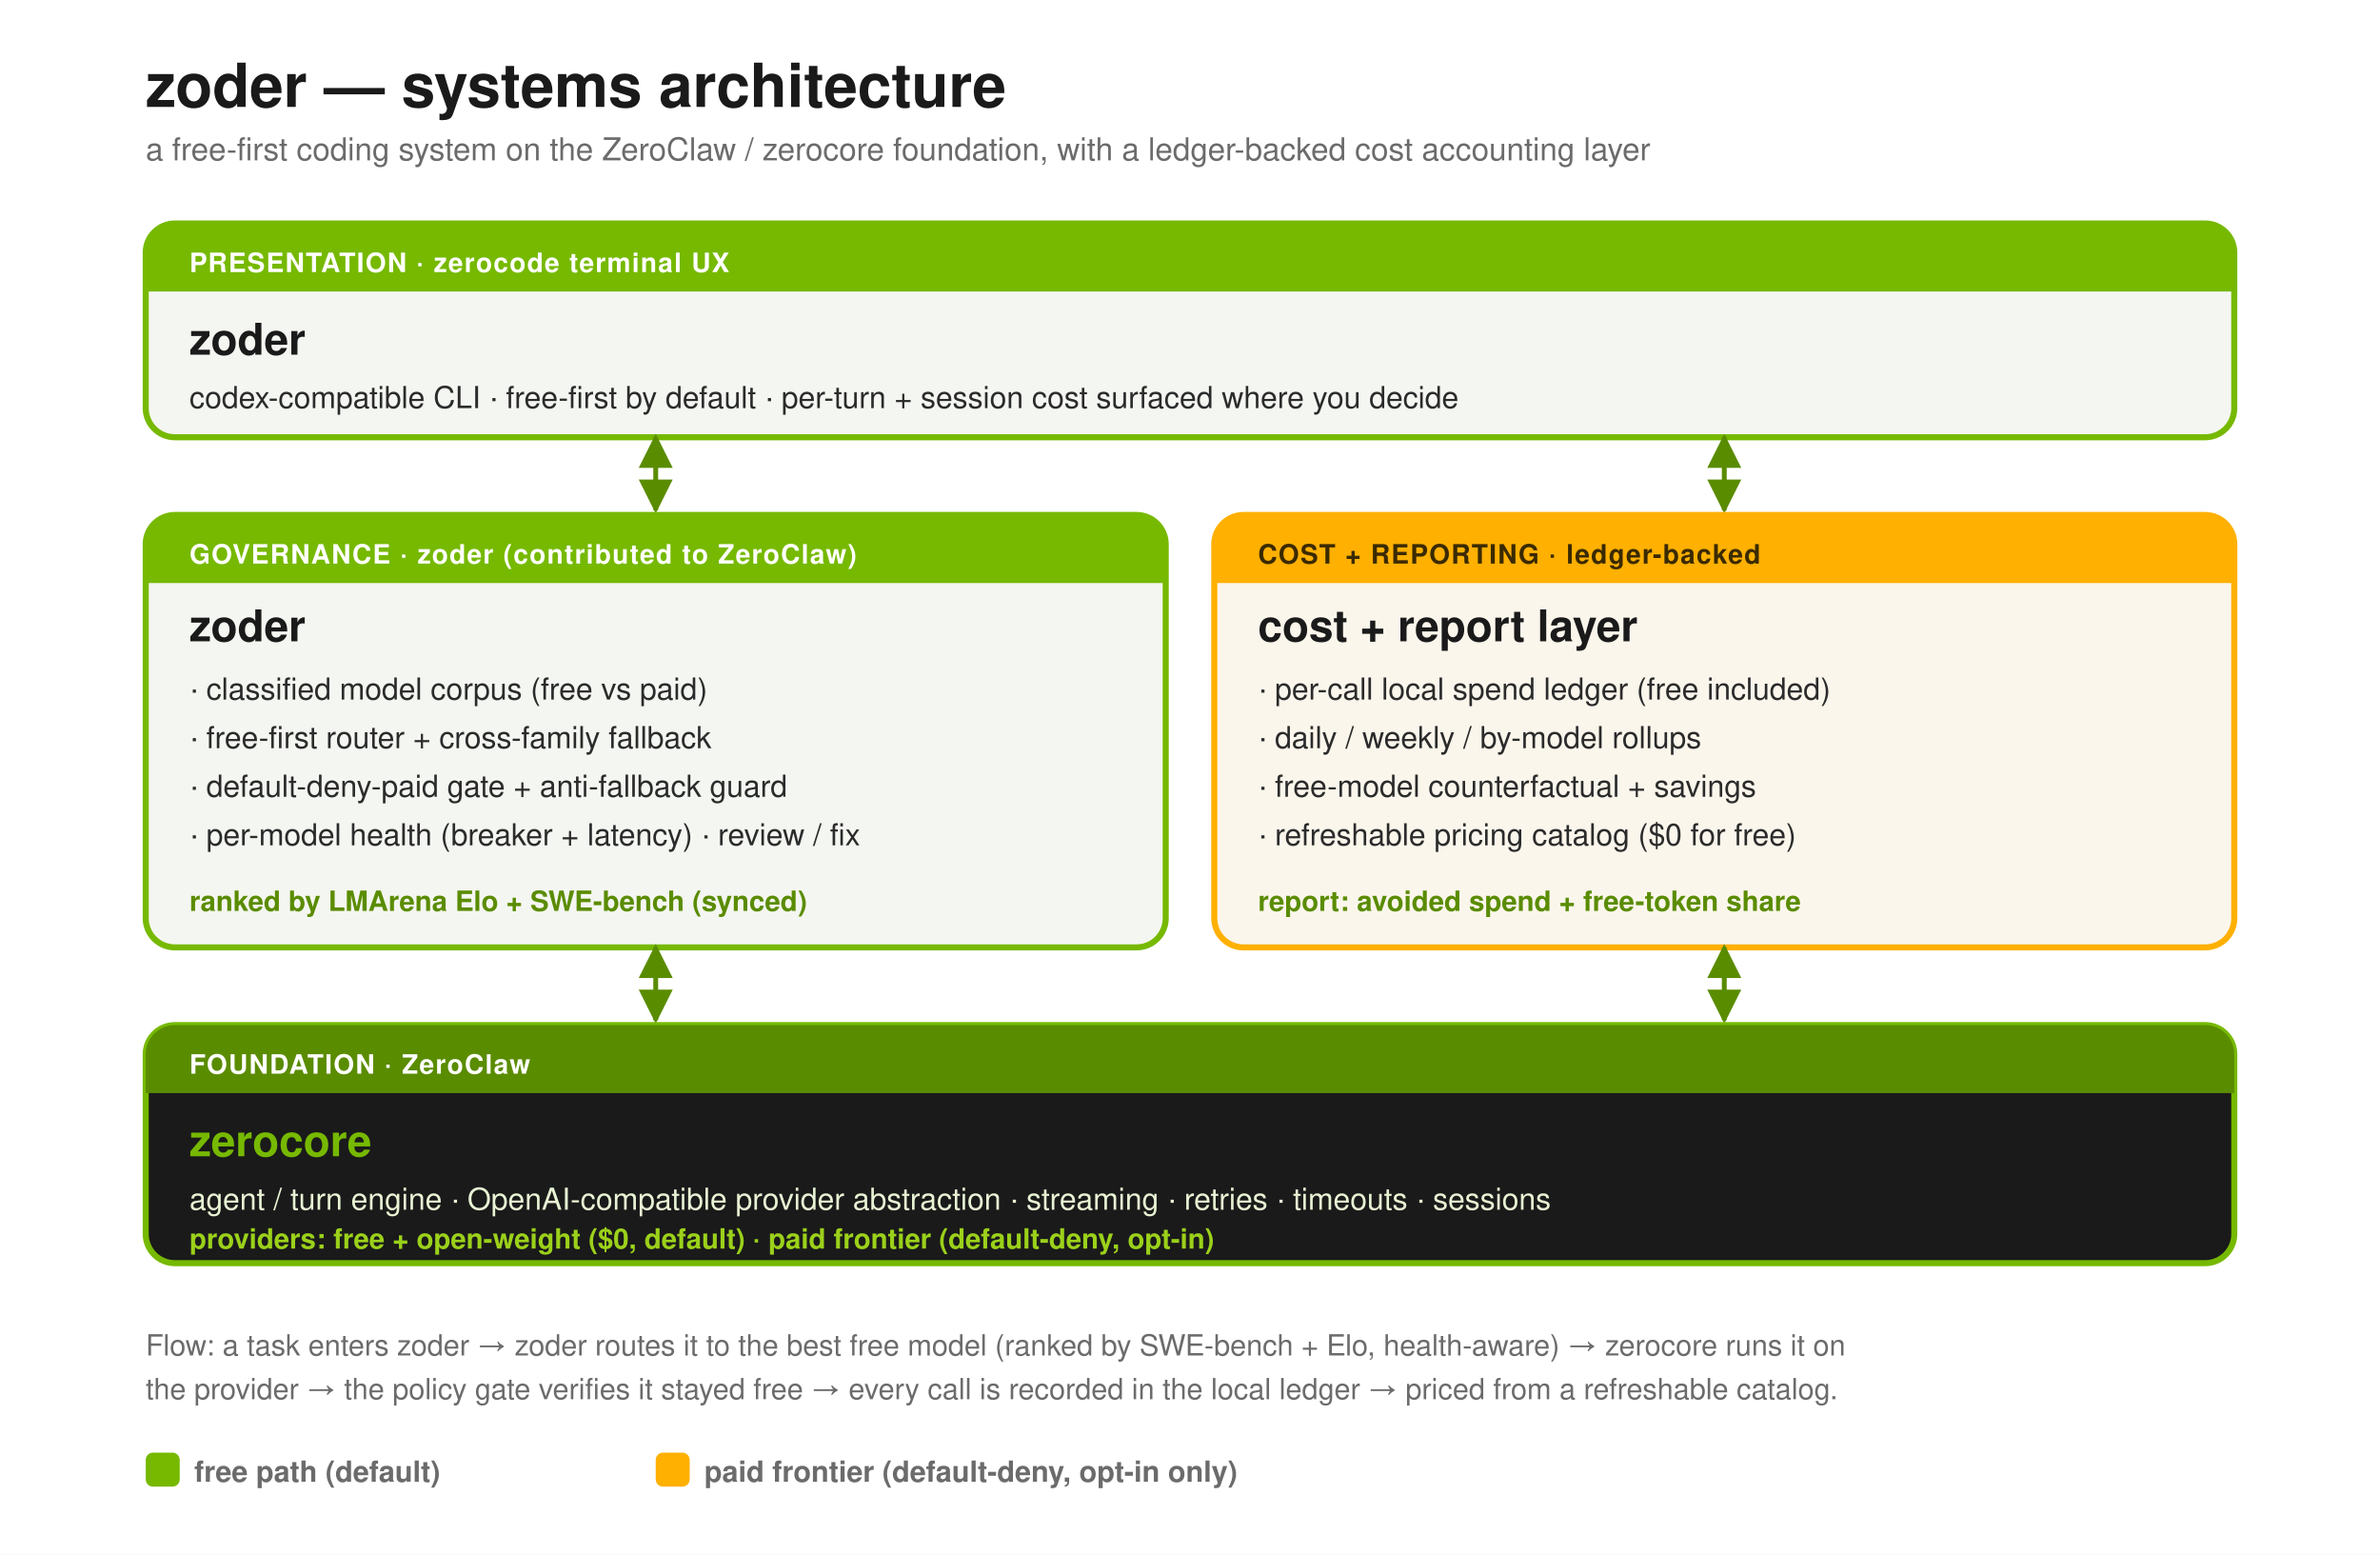
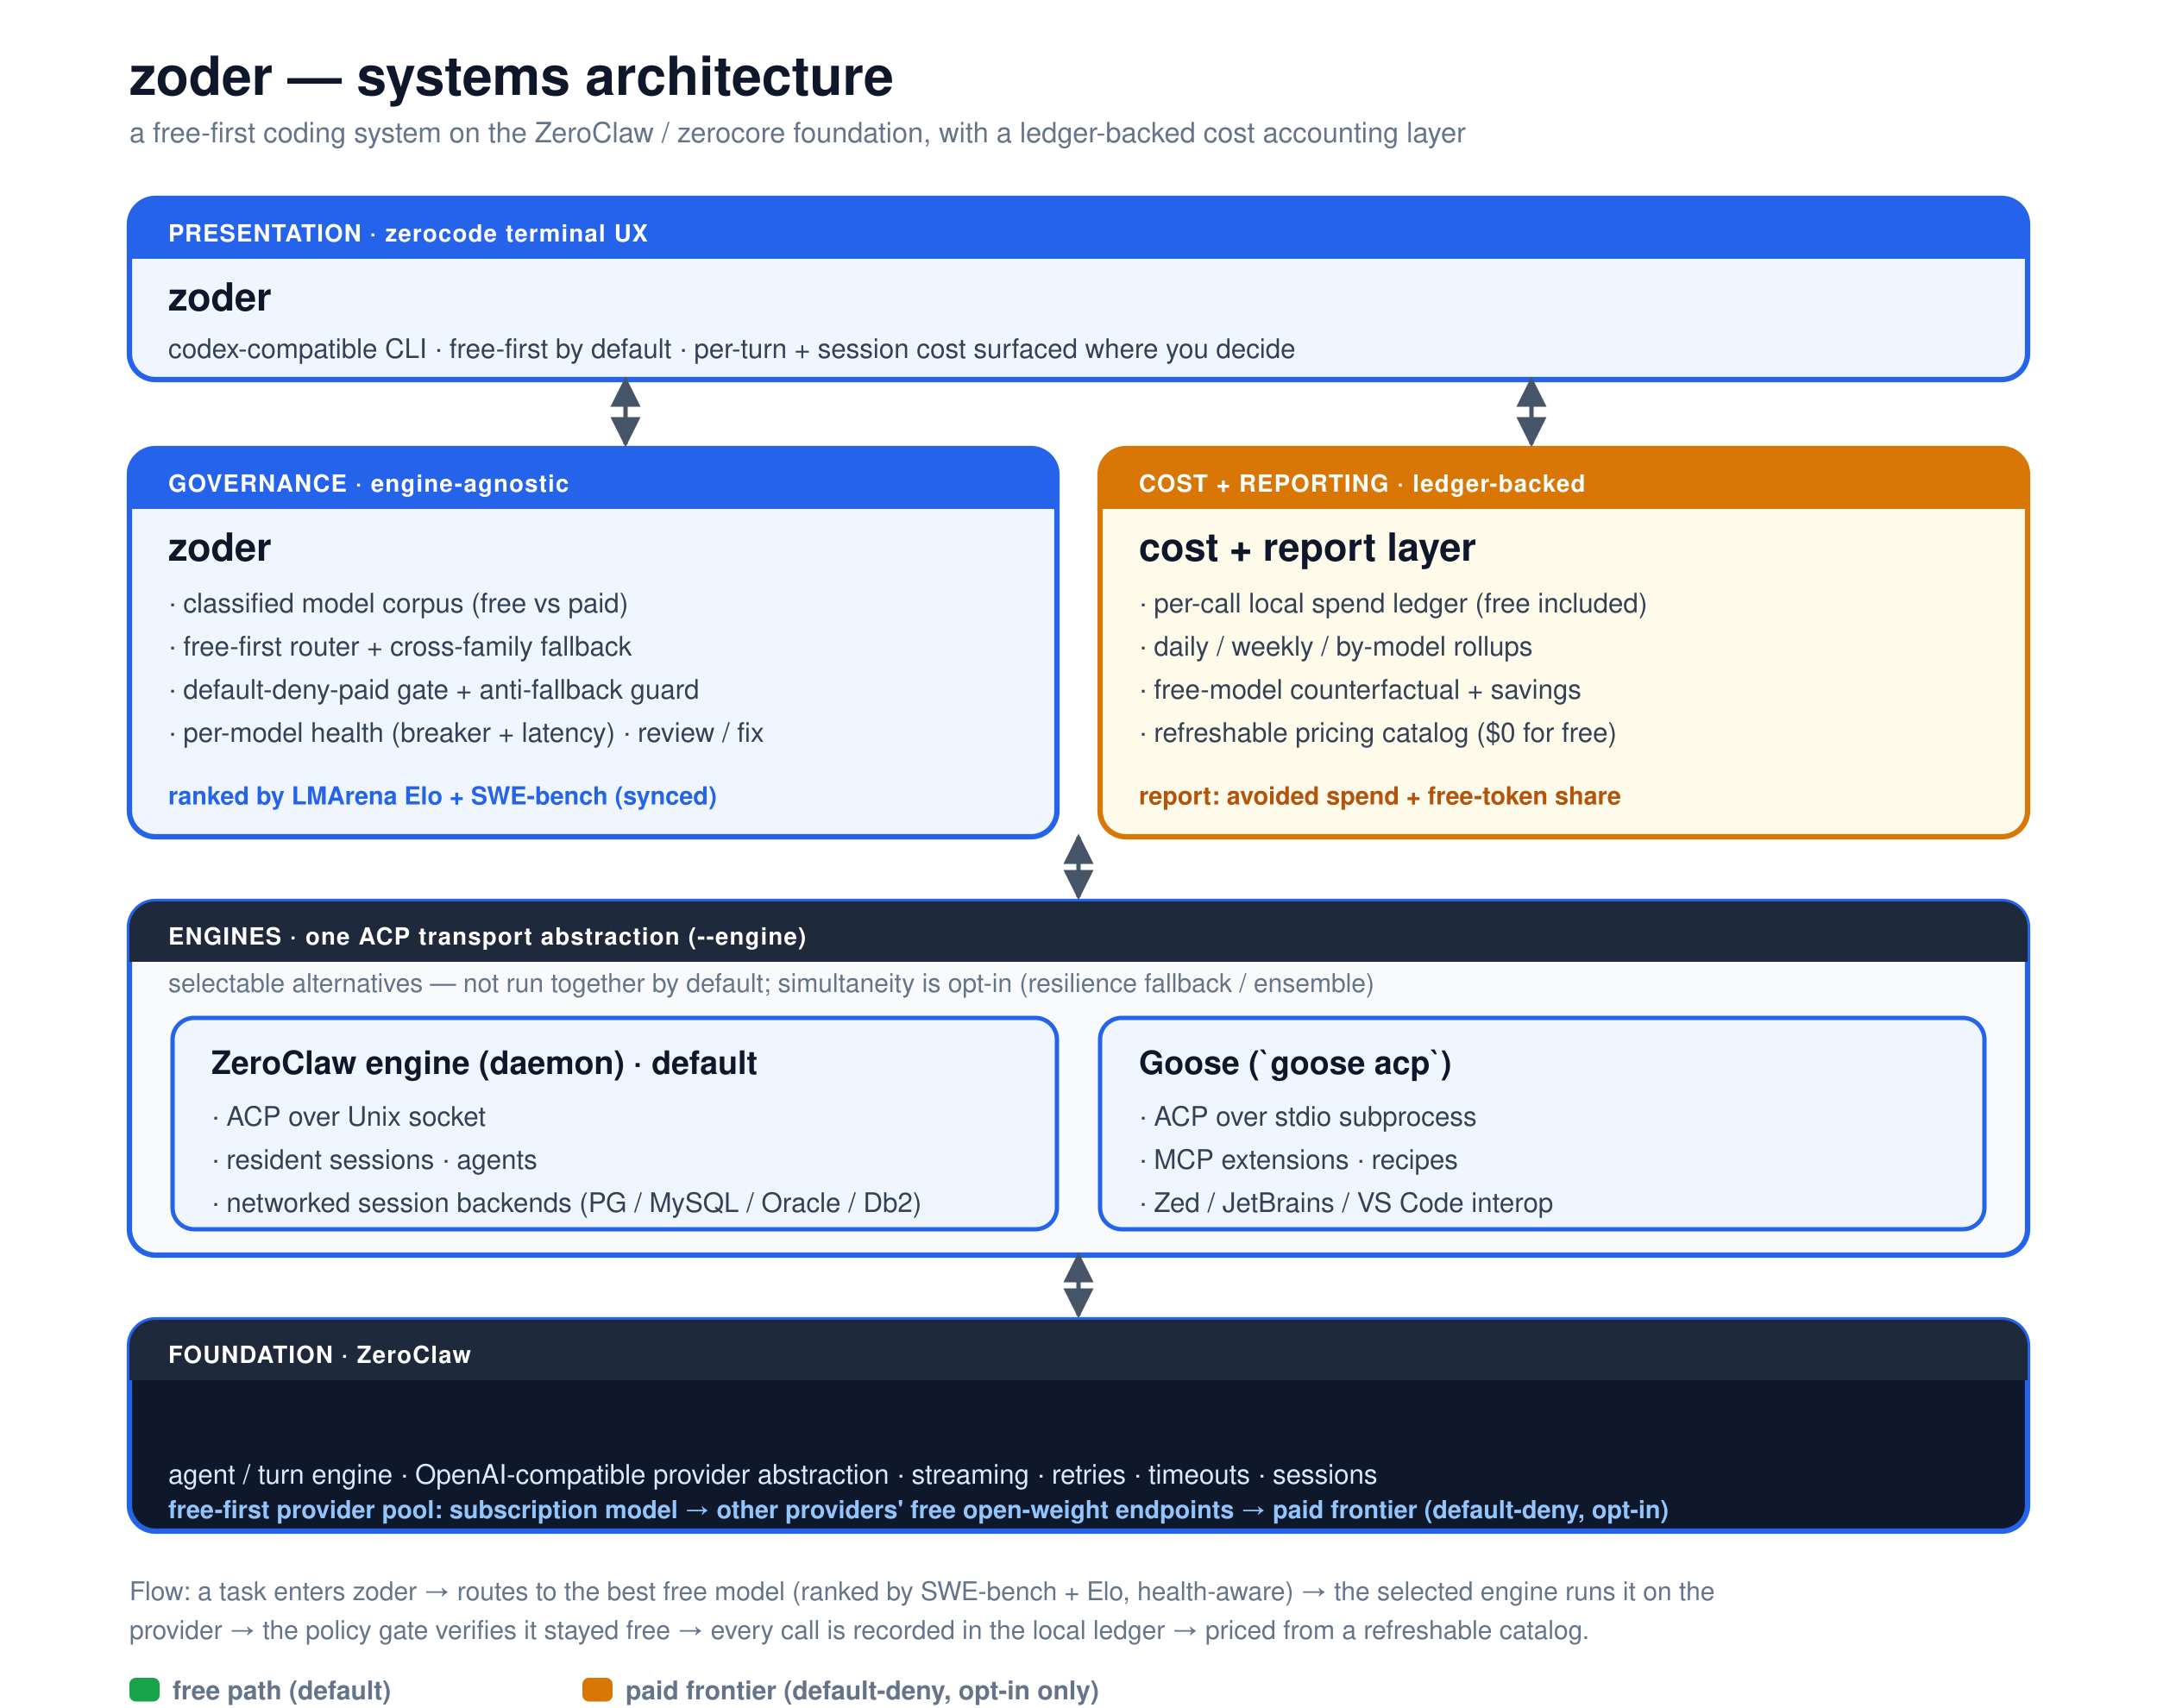
- <svg xmlns="http://www.w3.org/2000/svg" width="980" height="640" viewBox="0 0 980 640" font-family="-apple-system, Segoe UI, Helvetica, Arial, sans-serif">
+ <svg xmlns="http://www.w3.org/2000/svg" width="1000" height="792" viewBox="0 0 1000 792" font-family="-apple-system, Segoe UI, Helvetica, Arial, sans-serif">
  <defs>
    <marker id="arrow" viewBox="0 0 10 10" refX="9" refY="5" markerWidth="7" markerHeight="7" orient="auto-start-reverse">
-       <path d="M0,0 L10,5 L0,10 z" fill="#5a8c00" />
+       <path d="M0,0 L10,5 L0,10 z" fill="#475569" />
    </marker>
    <style>
-       .title { font-size: 25px; font-weight: 700; fill: #1a1a1a; }
-       .sub   { font-size: 13px; fill: #6b6b6b; }
-       .hdr   { font-size: 18px; font-weight: 700; }
-       .lbl   { font-size: 12.5px; fill: #2b2b2b; }
-       .lblw  { font-size: 12.5px; fill: #e8f3d4; }
-       .chip  { font-size: 11.5px; font-weight: 700; fill: #5a8c00; }
-       .chipw { font-size: 11.5px; font-weight: 700; fill: #9bd11a; }
+       .title { font-size: 25px; font-weight: 700; fill: #0f172a; }
+       .sub   { font-size: 13px; fill: #64748b; }
+       .hdr   { font-size: 18px; font-weight: 700; fill: #0f172a; }
+       .lbl   { font-size: 12.5px; fill: #334155; }
+       .lblw  { font-size: 12.5px; fill: #dbeafe; }
+       .chip  { font-size: 11.5px; font-weight: 700; fill: #2563eb; }
+       .chipa { font-size: 11.5px; font-weight: 700; fill: #b45309; }
+       .chipw { font-size: 11.5px; font-weight: 700; fill: #93c5fd; }
      .tag   { font-size: 11px; font-weight: 700; letter-spacing: .5px; }
-       .cap   { font-size: 12px; fill: #6b6b6b; }
+       .cap   { font-size: 12px; fill: #64748b; }
+       .eng   { font-size: 15px; font-weight: 700; fill: #0f172a; }
    </style>
  </defs>
-   <rect x="0" y="0" width="980" height="640" fill="#ffffff" />
+   <rect x="0" y="0" width="1000" height="792" fill="#ffffff" />
  <text x="60" y="44" class="title">zoder — systems architecture</text>
  <text x="60" y="66" class="sub">a free-first coding system on the ZeroClaw / zerocore foundation, with a ledger-backed cost accounting layer</text>
-   <rect x="60" y="92" width="860" height="88" rx="12" fill="#f4f6f1" stroke="#76B900" stroke-width="2.5" />
-   <path d="M60 104 a12 12 0 0 1 12 -12 h836 a12 12 0 0 1 12 12 v16 h-860 z" fill="#76B900" />
+   <rect x="60" y="92" width="880" height="84" rx="12" fill="#eff6ff" stroke="#2563eb" stroke-width="2.5" />
+   <path d="M60 104 a12 12 0 0 1 12 -12 h856 a12 12 0 0 1 12 12 v16 h-880 z" fill="#2563eb" />
  <text x="78" y="112" class="tag" fill="#ffffff">PRESENTATION · zerocode terminal UX</text>
-   <text x="78" y="146" class="hdr" fill="#1a1a1a">zoder</text>
-   <text x="78" y="168" class="lbl">codex-compatible CLI · free-first by default · per-turn + session cost surfaced where you decide</text>
-   <line x1="270" y1="180" x2="270" y2="210" stroke="#5a8c00" stroke-width="2" marker-end="url(#arrow)" marker-start="url(#arrow)" />
-   <line x1="710" y1="180" x2="710" y2="210" stroke="#5a8c00" stroke-width="2" marker-end="url(#arrow)" marker-start="url(#arrow)" />
-   <rect x="60" y="212" width="420" height="178" rx="12" fill="#f4f6f1" stroke="#76B900" stroke-width="2.5" />
-   <path d="M60 224 a12 12 0 0 1 12 -12 h396 a12 12 0 0 1 12 12 v16 h-420 z" fill="#76B900" />
-   <text x="78" y="232" class="tag" fill="#ffffff">GOVERNANCE · zoder (contributed to ZeroClaw)</text>
-   <text x="78" y="264" class="hdr" fill="#1a1a1a">zoder</text>
-   <text x="78" y="288" class="lbl">· classified model corpus (free vs paid)</text>
-   <text x="78" y="308" class="lbl">· free-first router + cross-family fallback</text>
-   <text x="78" y="328" class="lbl">· default-deny-paid gate + anti-fallback guard</text>
-   <text x="78" y="348" class="lbl">· per-model health (breaker + latency) · review / fix</text>
-   <text x="78" y="375" class="chip">ranked by LMArena Elo + SWE-bench (synced)</text>
-   <rect x="500" y="212" width="420" height="178" rx="12" fill="#fbf6ec" stroke="#FFB000" stroke-width="2.5" />
-   <path d="M500 224 a12 12 0 0 1 12 -12 h396 a12 12 0 0 1 12 12 v16 h-420 z" fill="#FFB000" />
-   <text x="518" y="232" class="tag" fill="#3a2a00">COST + REPORTING · ledger-backed</text>
-   <text x="518" y="264" class="hdr" fill="#1a1a1a">cost + report layer</text>
-   <text x="518" y="288" class="lbl">· per-call local spend ledger (free included)</text>
-   <text x="518" y="308" class="lbl">· daily / weekly / by-model rollups</text>
-   <text x="518" y="328" class="lbl">· free-model counterfactual + savings</text>
-   <text x="518" y="348" class="lbl">· refreshable pricing catalog ($0 for free)</text>
-   <text x="518" y="375" class="chip" fill="#c98a00">report: avoided spend + free-token share</text>
-   <line x1="270" y1="390" x2="270" y2="420" stroke="#5a8c00" stroke-width="2" marker-end="url(#arrow)" marker-start="url(#arrow)" />
-   <line x1="710" y1="390" x2="710" y2="420" stroke="#5a8c00" stroke-width="2" marker-end="url(#arrow)" marker-start="url(#arrow)" />
-   <rect x="60" y="422" width="860" height="98" rx="12" fill="#1a1a1a" stroke="#76B900" stroke-width="2.5" />
-   <path d="M60 434 a12 12 0 0 1 12 -12 h836 a12 12 0 0 1 12 12 v16 h-860 z" fill="#5a8c00" />
-   <text x="78" y="442" class="tag" fill="#ffffff">FOUNDATION · ZeroClaw</text>
-   <text x="78" y="476" class="hdr" fill="#76B900">zerocore</text>
-   <text x="78" y="498" class="lblw">agent / turn engine · OpenAI-compatible provider abstraction · streaming · retries · timeouts · sessions</text>
-   <text x="78" y="514" class="chipw">providers: free + open-weight ($0, default) · paid frontier (default-deny, opt-in)</text>
-   <text x="60" y="558" class="cap">Flow: a task enters zoder → zoder routes it to the best free model (ranked by SWE-bench + Elo, health-aware) → zerocore runs it on</text>
-   <text x="60" y="576" class="cap">the provider → the policy gate verifies it stayed free → every call is recorded in the local ledger → priced from a refreshable catalog.</text>
-   <rect x="60" y="598" width="14" height="14" rx="3" fill="#76B900" />
-   <text x="80" y="610" class="cap" font-weight="700" fill="#5a8c00">free path (default)</text>
-   <rect x="270" y="598" width="14" height="14" rx="3" fill="#FFB000" />
-   <text x="290" y="610" class="cap" font-weight="700" fill="#c98a00">paid frontier (default-deny, opt-in only)</text>
+   <text x="78" y="144" class="hdr">zoder</text>
+   <text x="78" y="166" class="lbl">codex-compatible CLI · free-first by default · per-turn + session cost surfaced where you decide</text>
+   <line x1="290" y1="176" x2="290" y2="206" stroke="#475569" stroke-width="2" marker-end="url(#arrow)" marker-start="url(#arrow)" />
+   <line x1="710" y1="176" x2="710" y2="206" stroke="#475569" stroke-width="2" marker-end="url(#arrow)" marker-start="url(#arrow)" />
+   <rect x="60" y="208" width="430" height="180" rx="12" fill="#eff6ff" stroke="#2563eb" stroke-width="2.5" />
+   <path d="M60 220 a12 12 0 0 1 12 -12 h406 a12 12 0 0 1 12 12 v16 h-430 z" fill="#2563eb" />
+   <text x="78" y="228" class="tag" fill="#ffffff">GOVERNANCE · engine-agnostic</text>
+   <text x="78" y="260" class="hdr">zoder</text>
+   <text x="78" y="284" class="lbl">· classified model corpus (free vs paid)</text>
+   <text x="78" y="304" class="lbl">· free-first router + cross-family fallback</text>
+   <text x="78" y="324" class="lbl">· default-deny-paid gate + anti-fallback guard</text>
+   <text x="78" y="344" class="lbl">· per-model health (breaker + latency) · review / fix</text>
+   <text x="78" y="373" class="chip">ranked by LMArena Elo + SWE-bench (synced)</text>
+   <rect x="510" y="208" width="430" height="180" rx="12" fill="#fffbeb" stroke="#d97706" stroke-width="2.5" />
+   <path d="M510 220 a12 12 0 0 1 12 -12 h406 a12 12 0 0 1 12 12 v16 h-430 z" fill="#d97706" />
+   <text x="528" y="228" class="tag" fill="#ffffff">COST + REPORTING · ledger-backed</text>
+   <text x="528" y="260" class="hdr">cost + report layer</text>
+   <text x="528" y="284" class="lbl">· per-call local spend ledger (free included)</text>
+   <text x="528" y="304" class="lbl">· daily / weekly / by-model rollups</text>
+   <text x="528" y="324" class="lbl">· free-model counterfactual + savings</text>
+   <text x="528" y="344" class="lbl">· refreshable pricing catalog ($0 for free)</text>
+   <text x="528" y="373" class="chipa">report: avoided spend + free-token share</text>
+   <line x1="500" y1="388" x2="500" y2="416" stroke="#475569" stroke-width="2" marker-end="url(#arrow)" marker-start="url(#arrow)" />
+   <rect x="60" y="418" width="880" height="164" rx="12" fill="#f8fafc" stroke="#2563eb" stroke-width="2.5" />
+   <path d="M60 430 a12 12 0 0 1 12 -12 h856 a12 12 0 0 1 12 12 v16 h-880 z" fill="#1e293b" />
+   <text x="78" y="438" class="tag" fill="#ffffff">ENGINES · one ACP transport abstraction (--engine)</text>
+   <text x="78" y="460" class="cap">selectable alternatives — not run together by default; simultaneity is opt-in (resilience fallback / ensemble)</text>
+   <rect x="80" y="472" width="410" height="98" rx="10" fill="#eff6ff" stroke="#2563eb" stroke-width="2" />
+   <text x="98" y="498" class="eng">ZeroClaw engine (daemon) · default</text>
+   <text x="98" y="522" class="lbl">· ACP over Unix socket</text>
+   <text x="98" y="542" class="lbl">· resident sessions · agents</text>
+   <text x="98" y="562" class="lbl">· networked session backends (PG / MySQL / Oracle / Db2)</text>
+   <rect x="510" y="472" width="410" height="98" rx="10" fill="#eff6ff" stroke="#2563eb" stroke-width="2" />
+   <text x="528" y="498" class="eng">Goose (`goose acp`)</text>
+   <text x="528" y="522" class="lbl">· ACP over stdio subprocess</text>
+   <text x="528" y="542" class="lbl">· MCP extensions · recipes</text>
+   <text x="528" y="562" class="lbl">· Zed / JetBrains / VS Code interop</text>
+   <line x1="500" y1="582" x2="500" y2="610" stroke="#475569" stroke-width="2" marker-end="url(#arrow)" marker-start="url(#arrow)" />
+   <rect x="60" y="612" width="880" height="98" rx="12" fill="#0f172a" stroke="#2563eb" stroke-width="2.5" />
+   <path d="M60 624 a12 12 0 0 1 12 -12 h856 a12 12 0 0 1 12 12 v16 h-880 z" fill="#1e293b" />
+   <text x="78" y="632" class="tag" fill="#ffffff">FOUNDATION · ZeroClaw</text>
+   <text x="78" y="666" class="hdr" fill="#93c5fd">zerocore</text>
+   <text x="78" y="688" class="lblw">agent / turn engine · OpenAI-compatible provider abstraction · streaming · retries · timeouts · sessions</text>
+   <text x="78" y="704" class="chipw">free-first provider pool: subscription model → other providers' free open-weight endpoints → paid frontier (default-deny, opt-in)</text>
+   <text x="60" y="742" class="cap">Flow: a task enters zoder → routes to the best free model (ranked by SWE-bench + Elo, health-aware) → the selected engine runs it on the</text>
+   <text x="60" y="760" class="cap">provider → the policy gate verifies it stayed free → every call is recorded in the local ledger → priced from a refreshable catalog.</text>
+   <rect x="60" y="778" width="14" height="11" rx="3" fill="#16a34a" />
+   <text x="80" y="788" class="cap" font-weight="700" fill="#16a34a">free path (default)</text>
+   <rect x="270" y="778" width="14" height="11" rx="3" fill="#d97706" />
+   <text x="290" y="788" class="cap" font-weight="700" fill="#b45309">paid frontier (default-deny, opt-in only)</text>
</svg>
